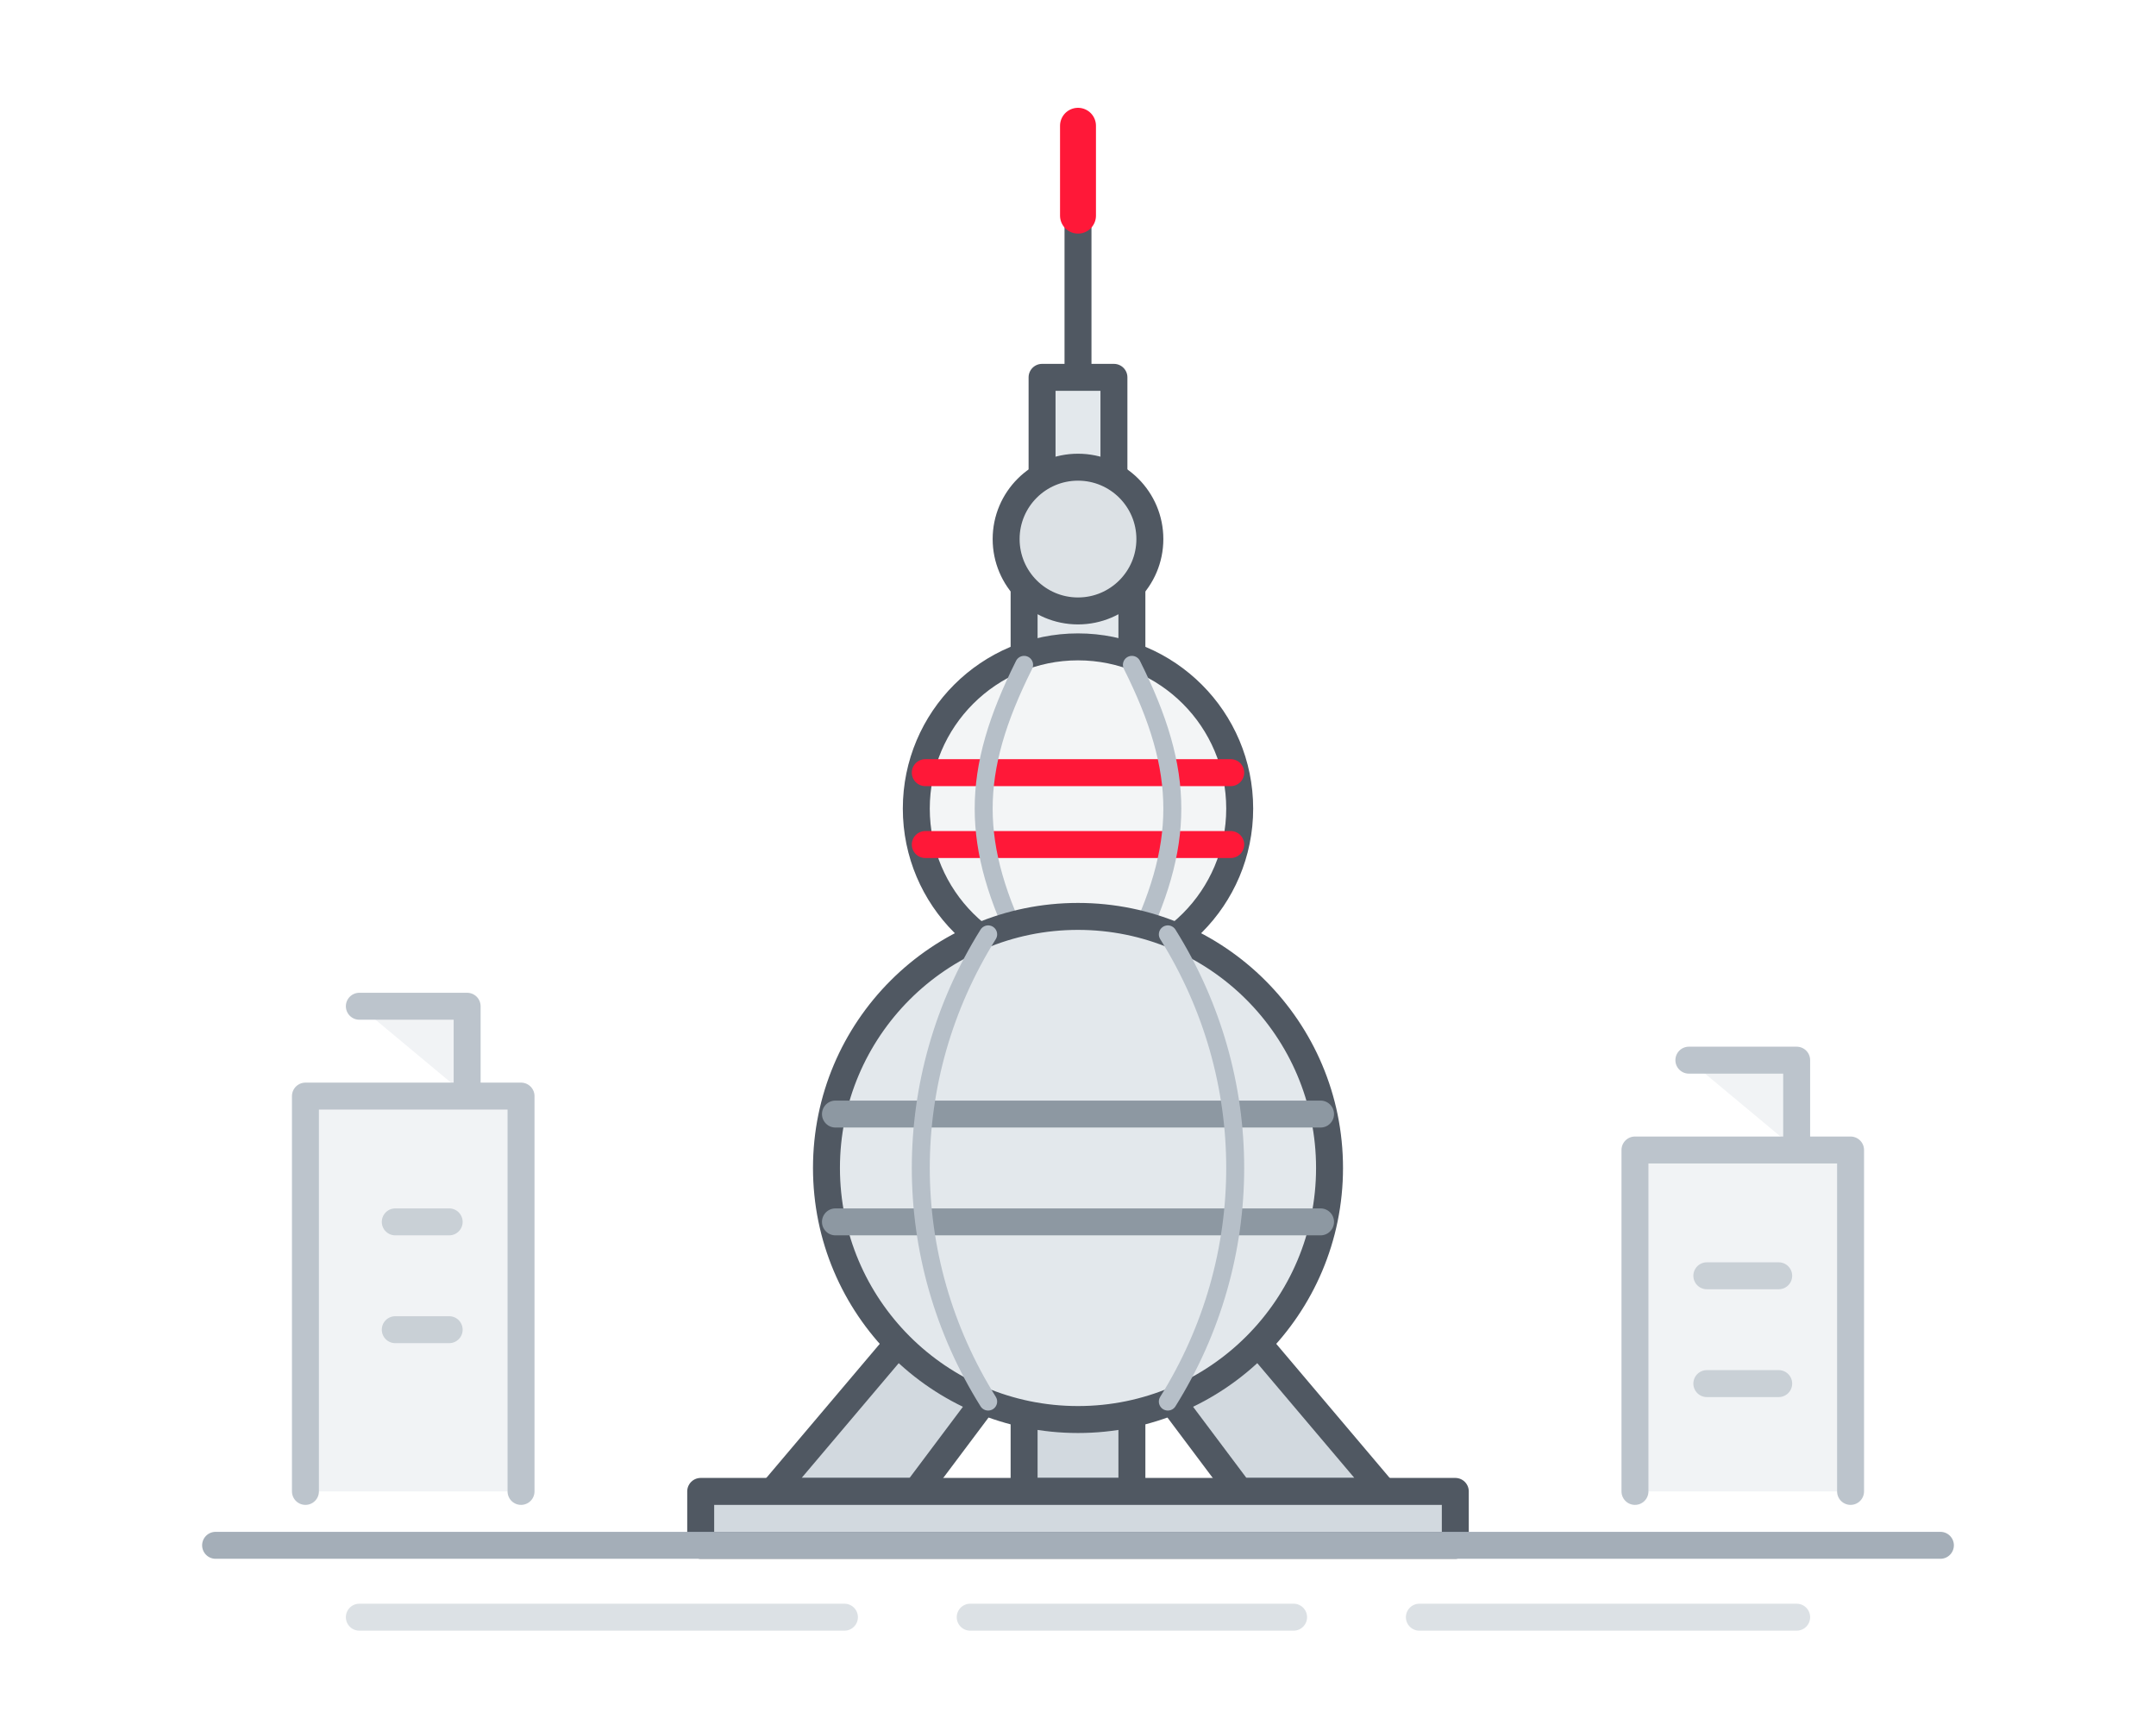
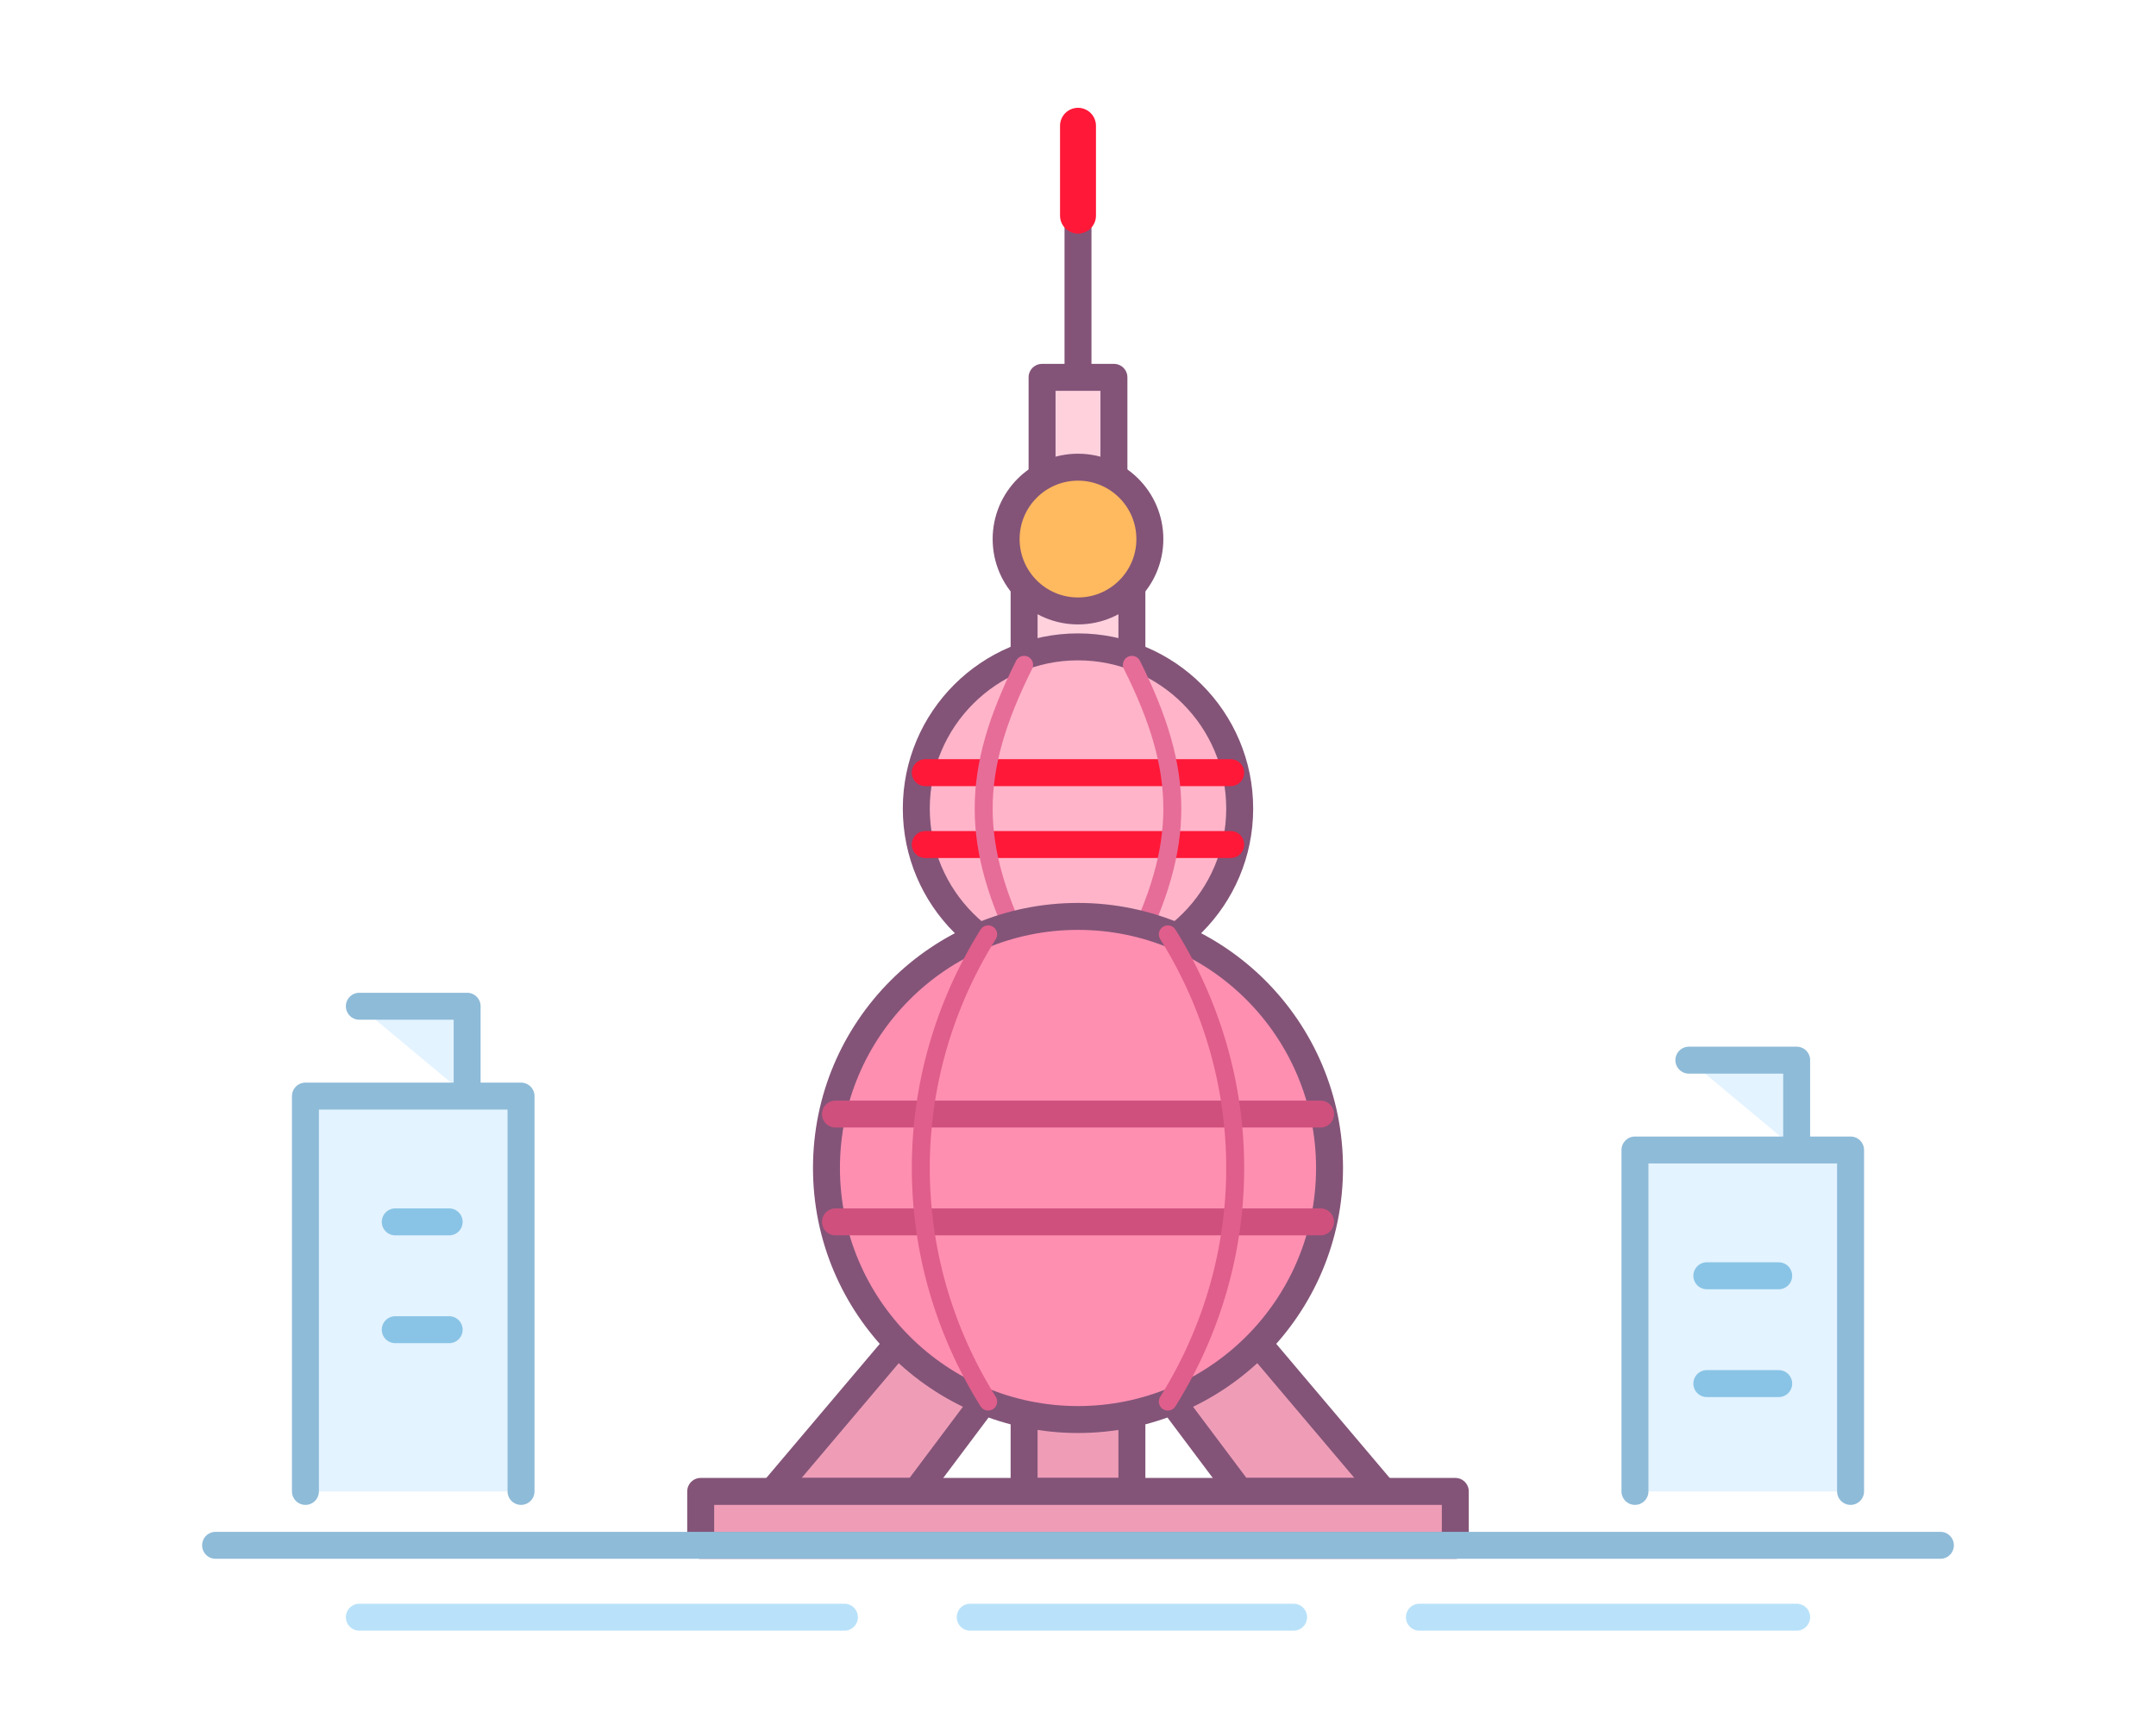
<svg xmlns="http://www.w3.org/2000/svg" width="120" height="96" viewBox="0 0 120 96" fill="none">
-   <g stroke="#505862" stroke-width="1.5" stroke-linecap="round" stroke-linejoin="round">
-     <path d="M17 83V61h12v22m-9-27h6v5m65 22V64h12v19m-9-24h6v5" fill="#f1f3f5" stroke="#bcc4cc" />
-     <path d="M22 68h3m-3 6h3m70-3h4m-4 6h4" stroke="#c9d0d6" />
-     <path d="M57 32h6v34h-6z" fill="#e3e8ec" />
-     <path d="M54 70 43 83h8l9-12m6-1 11 13h-8l-9-12" fill="#d2d9df" />
-     <path d="M57 73h6v10h-6z" fill="#d2d9df" />
+   <g stroke="#835478" stroke-width="1.5" stroke-linecap="round" stroke-linejoin="round">
+     <path d="M17 83V61h12v22m-9-27h6v5m65 22V64h12v19m-9-24h6v5" fill="#e3f3ff" stroke="#8ebbd8" />
+     <path d="M22 68h3m-3 6h3m70-3h4m-4 6h4" stroke="#89c4e6" />
+     <path d="M57 32h6v34h-6z" fill="#ffd1dd" />
+     <path d="M54 70 43 83h8l9-12m6-1 11 13h-8l-9-12" fill="#ef9db7" />
+     <path d="M57 73h6v10h-6z" fill="#ef9db7" />
    <path d="M60 7v15" />
    <path d="M60 7v5" stroke="#ff1838" stroke-width="2" />
-     <path d="M58 21h4v8h-4z" fill="#e3e8ec" />
-     <circle cx="60" cy="30" r="4" fill="#dce1e5" />
-     <circle cx="60" cy="45" r="9" fill="#f3f5f6" />
+     <path d="M58 21h4v8h-4z" fill="#ffd1dd" />
+     <circle cx="60" cy="30" r="4" fill="#ffb95f" />
+     <circle cx="60" cy="45" r="9" fill="#ffb4c9" />
    <path d="M51.5 43h17m-17 4h17" stroke="#ff1838" />
-     <path d="M57 37c-3 6-3 10 0 16m6-16c3 6 3 10 0 16" stroke="#b6bfc8" stroke-width="1" />
-     <circle cx="60" cy="65" r="14" fill="#e3e8ec" />
-     <path d="M46.5 62h27m-27 6h27" stroke="#8d98a2" />
-     <path d="M55 52c-5 8-5 18 0 26m10-26c5 8 5 18 0 26" stroke="#b6bfc8" stroke-width="1" />
-     <path d="M39 83h42v3H39z" fill="#d2d9df" />
-     <path d="M12 86h96" stroke="#a4aeb8" />
-     <path d="M20 90h27m7 0h18m7 0h21" stroke="#dce1e5" />
+     <path d="M57 37c-3 6-3 10 0 16m6-16c3 6 3 10 0 16" stroke="#e66d98" stroke-width="1" />
+     <circle cx="60" cy="65" r="14" fill="#ff8fb1" />
+     <path d="M46.5 62h27m-27 6h27" stroke="#cf507d" />
+     <path d="M55 52c-5 8-5 18 0 26m10-26c5 8 5 18 0 26" stroke="#e05e8b" stroke-width="1" />
+     <path d="M39 83h42v3H39z" fill="#ef9db7" />
+     <path d="M12 86h96" stroke="#8ebbd8" />
+     <path d="M20 90h27m7 0h18m7 0h21" stroke="#b9e2fa" />
  </g>
</svg>
